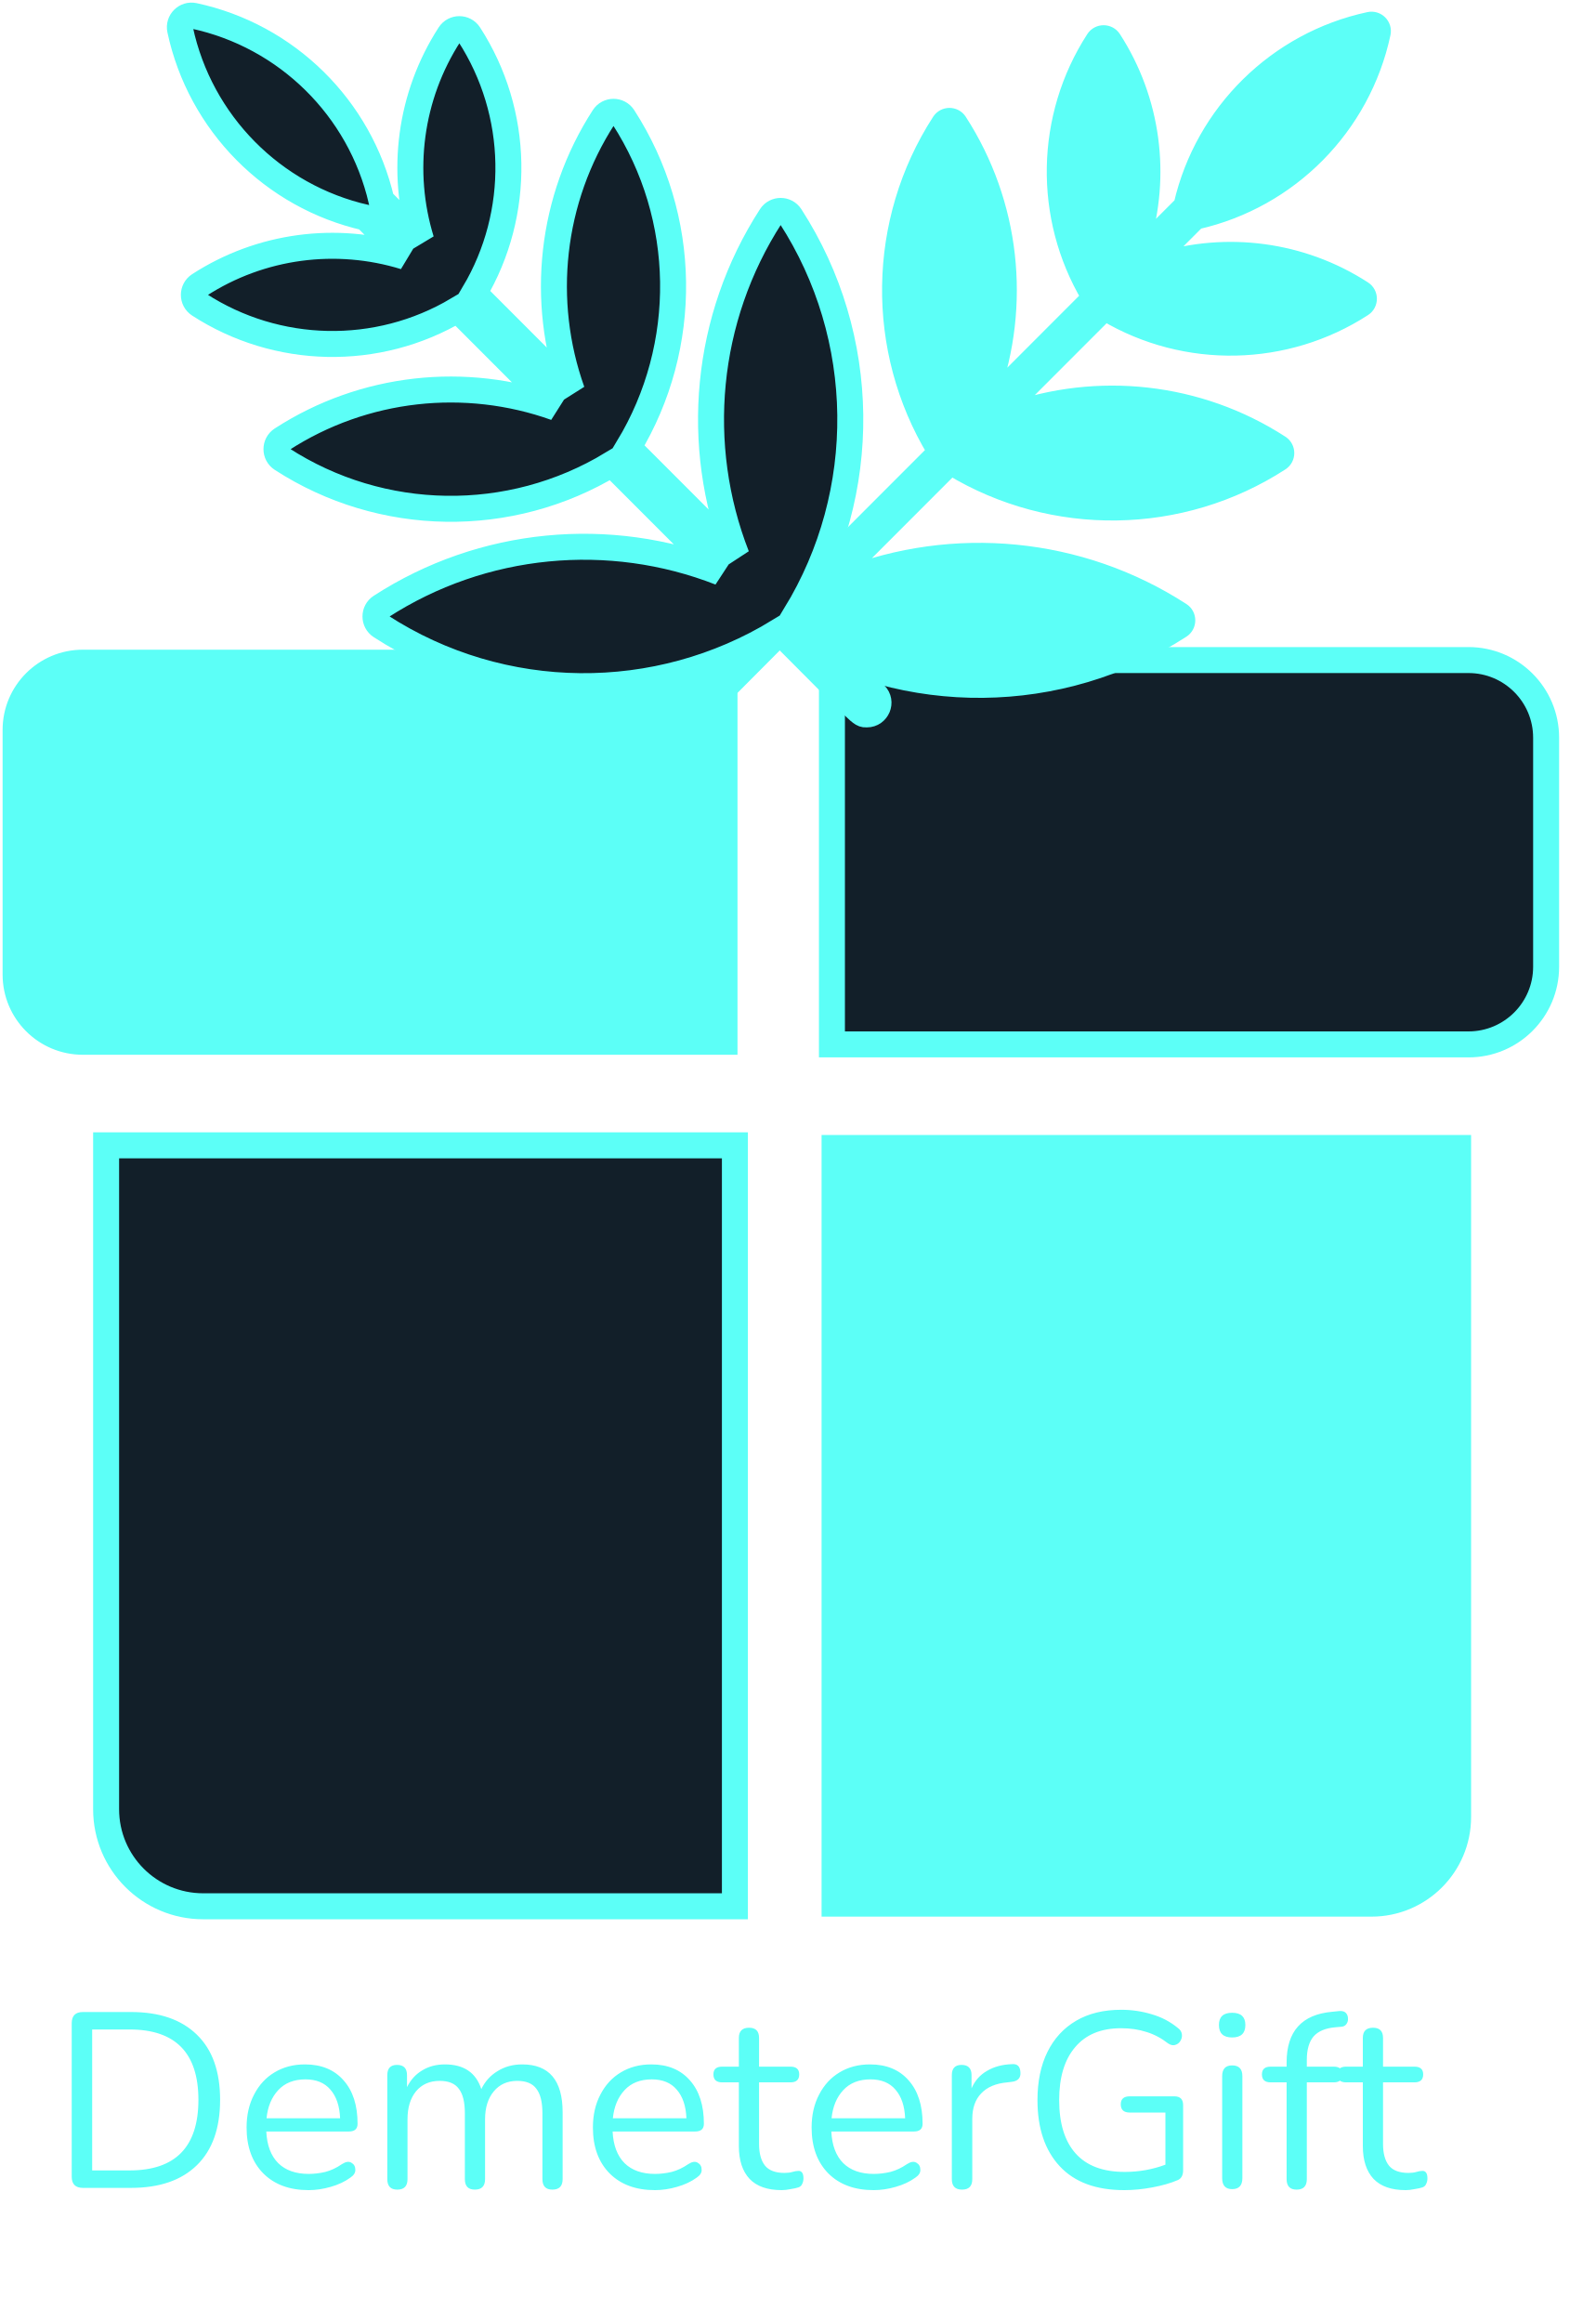
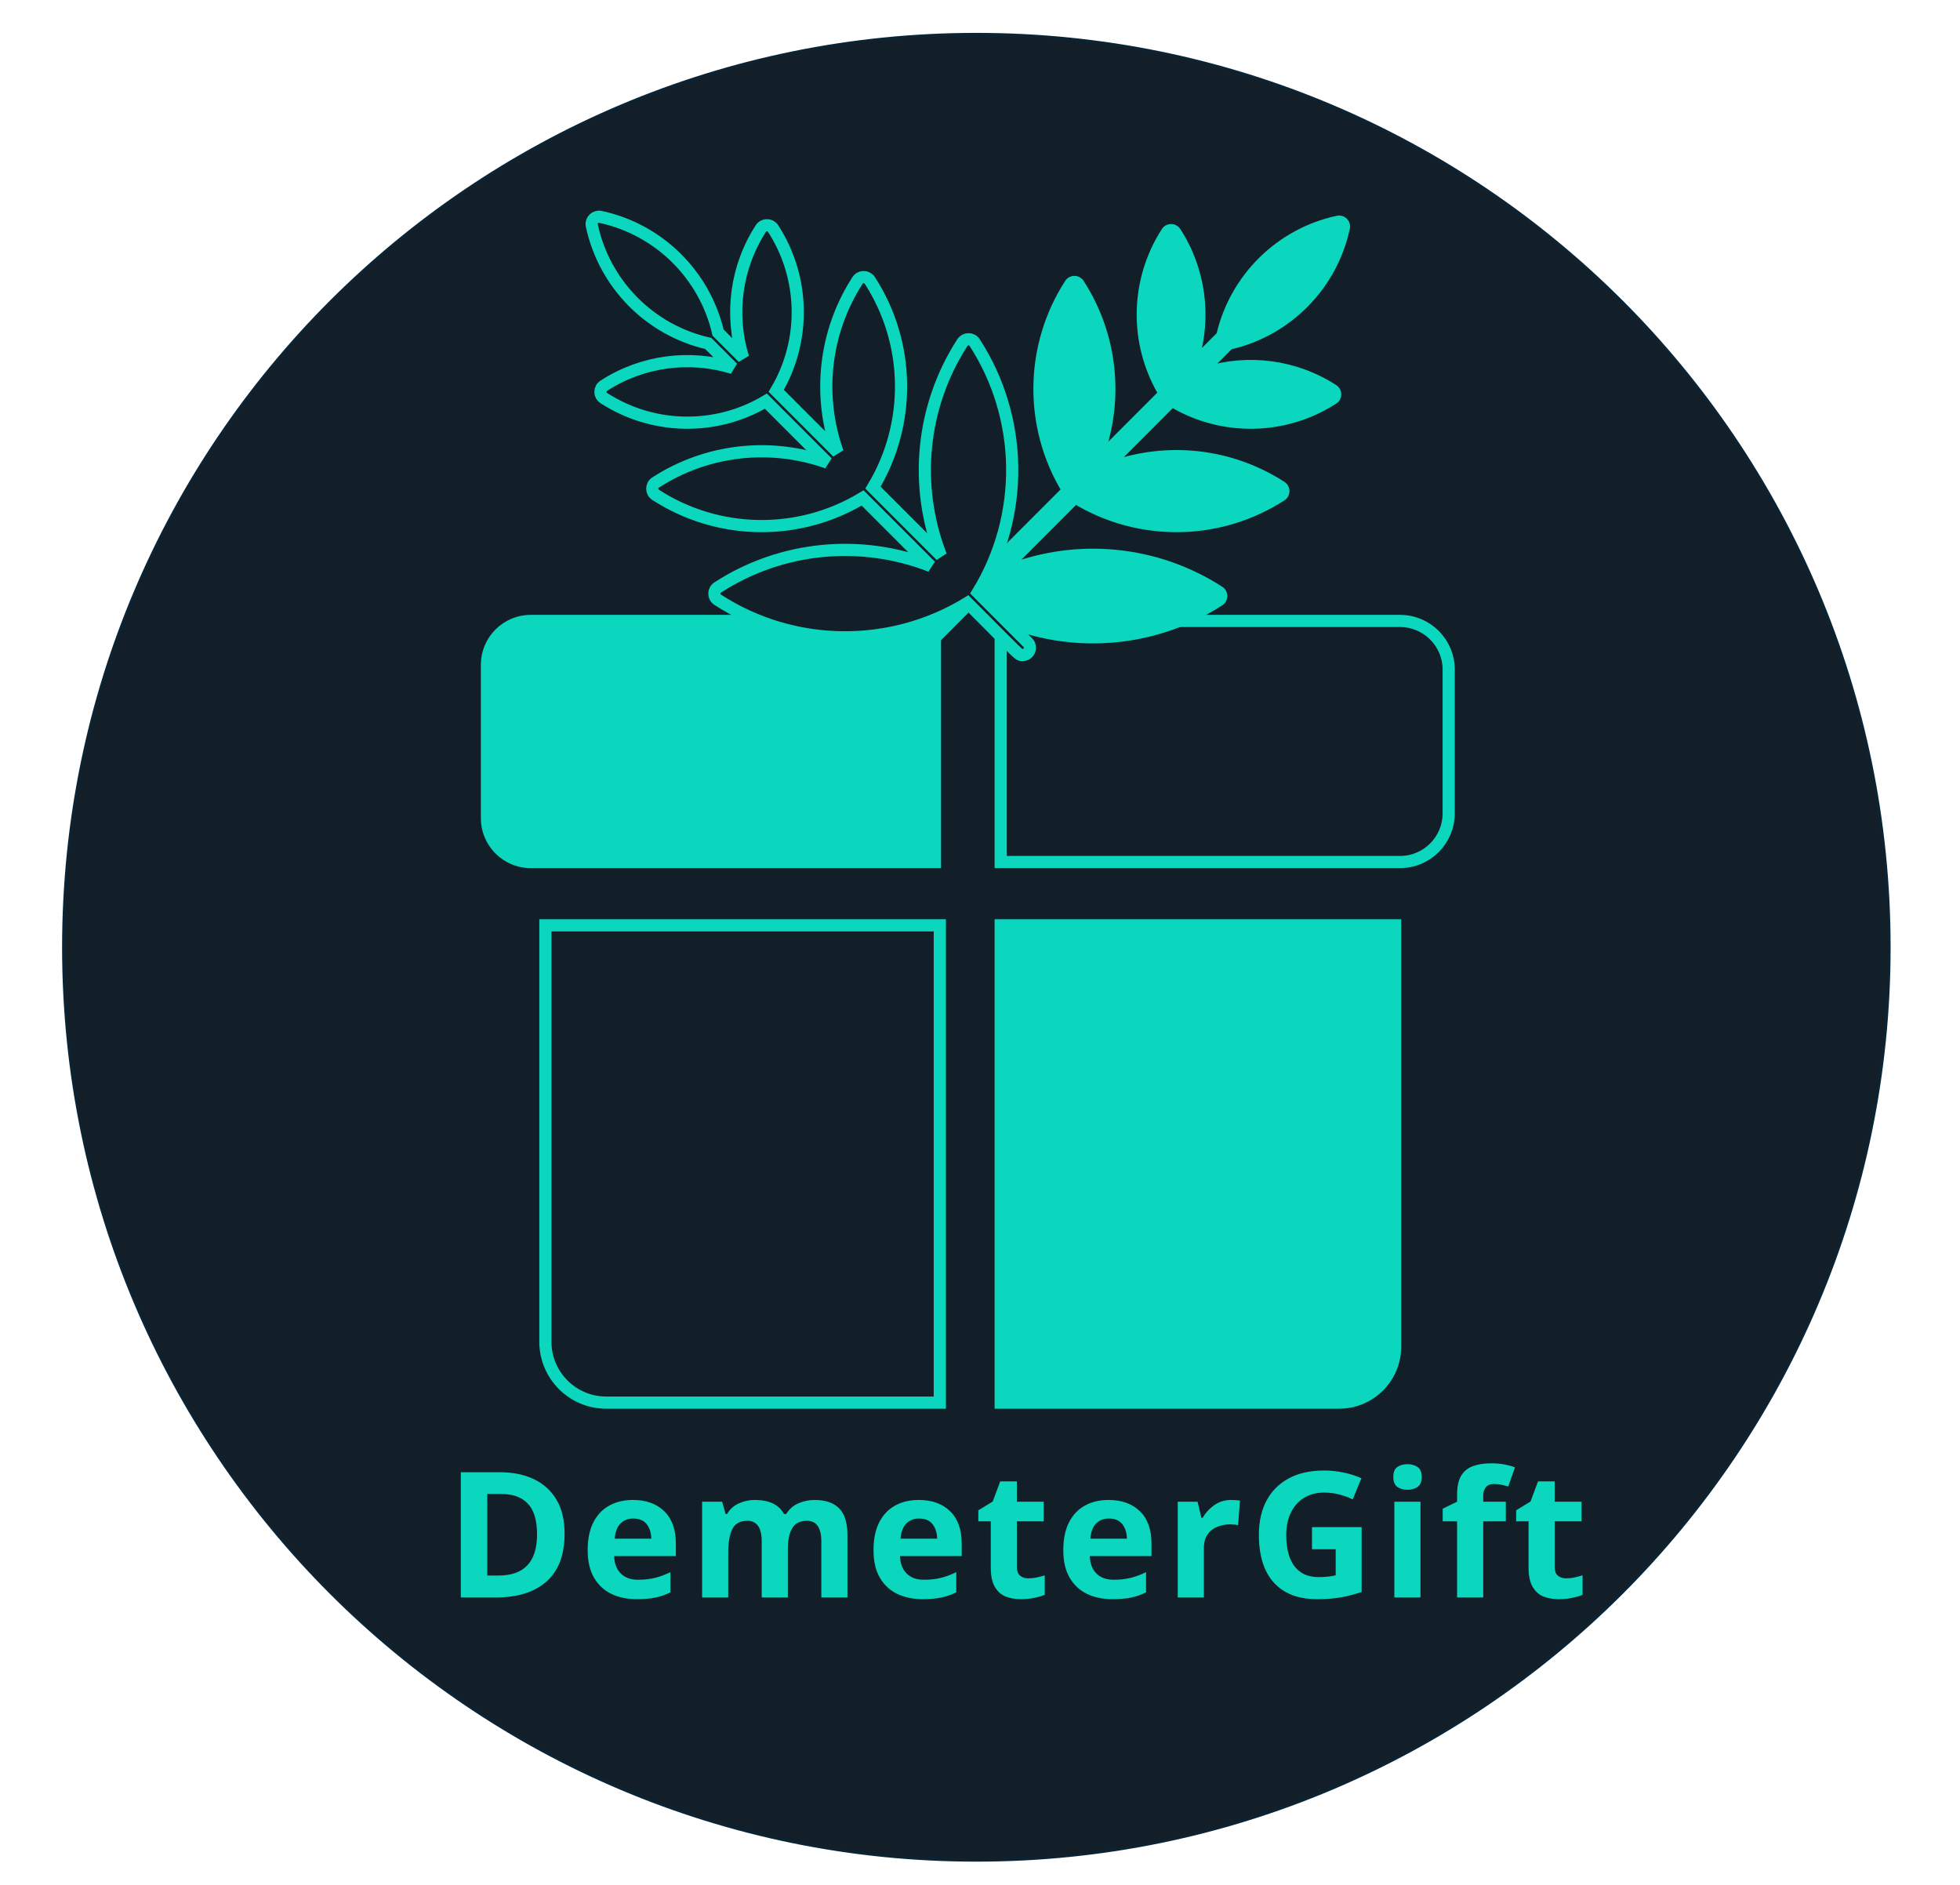
- <svg xmlns="http://www.w3.org/2000/svg" width="307" height="447" viewBox="0 0 307 447" fill="none">
-   <path fill-rule="evenodd" clip-rule="evenodd" d="M20.423 220.391H141.445V366.813H39.1C28.785 366.813 20.423 358.451 20.423 348.137V220.391Z" fill="#121F29" stroke="#5CFFF7" stroke-width="5" />
-   <path fill-rule="evenodd" clip-rule="evenodd" d="M141.445 202.462V125.516L15.941 125.516C7.689 125.516 1 132.205 1 140.457V187.521C1 195.773 7.689 202.462 15.941 202.462H141.445Z" fill="#5CFFF7" stroke="#5CFFF7" />
-   <path fill-rule="evenodd" clip-rule="evenodd" d="M160.121 200.968V127.01L282.637 127.01C290.889 127.01 297.578 133.699 297.578 141.951V186.027C297.578 194.279 290.889 200.968 282.637 200.968H160.121Z" fill="#121F29" stroke="#5CFFF7" stroke-width="5" />
-   <path fill-rule="evenodd" clip-rule="evenodd" d="M282.637 218.897H158.627V368.307H263.961C274.276 368.307 282.637 359.945 282.637 349.631V218.897Z" fill="#5CFFF7" stroke="#5CFFF7" />
-   <path d="M222.917 50.141C236.061 46.092 250.598 47.91 262.485 55.606C263.844 56.487 263.85 58.486 262.485 59.37C247.551 69.039 228.226 69.529 212.737 60.327L193.89 79.188C211.201 73.006 230.749 75.041 246.587 85.296C247.946 86.177 247.952 88.175 246.587 89.059C227.374 101.499 202.644 101.873 183.063 90.022L162.198 110.901C183.486 102.572 207.884 104.768 227.531 117.489C228.891 118.37 228.896 120.369 227.531 121.252C204.128 136.406 174.249 136.519 150.889 122.218C134.364 138.754 135.275 138.214 133.976 138.214C131.999 138.214 130.977 135.804 132.392 134.388L147.721 119.049C133.331 95.51 133.651 65.607 148.686 42.353C149.57 40.987 151.567 40.993 152.447 42.353C165.16 62.014 167.354 86.429 159.03 107.732L179.896 86.852C168.081 67.303 168.4 42.551 180.858 23.285C181.74 21.922 183.736 21.922 184.619 23.285C194.867 39.134 196.9 58.695 190.722 76.019L209.57 57.158C200.458 41.799 200.776 22.456 210.527 7.377C211.409 6.013 213.406 6.013 214.288 7.377C221.98 19.272 223.796 33.818 219.75 46.971L227.405 39.312C231.53 21.529 245.609 7.633 263.492 3.798C265.076 3.459 266.492 4.868 266.151 6.459C262.302 24.433 248.31 38.569 230.426 42.626L222.917 50.141Z" fill="#5CFFF7" stroke="#5CFFF7" stroke-width="3" />
-   <path d="M77.903 49.393C64.759 45.345 50.222 47.162 38.335 54.859C36.975 55.74 36.97 57.739 38.335 58.623C53.268 68.292 72.593 68.782 88.082 59.58L106.93 78.441C89.618 72.259 70.071 74.294 54.233 84.549C52.873 85.429 52.868 87.428 54.233 88.312C73.445 100.752 98.176 101.125 117.757 89.275L138.622 110.154C117.334 101.825 92.935 104.021 73.288 116.742C71.928 117.623 71.923 119.621 73.288 120.505C96.691 135.659 126.571 135.772 149.931 121.471C166.456 138.007 165.545 137.467 166.844 137.467C168.821 137.467 169.843 135.057 168.427 133.641L153.098 118.301C167.489 94.763 167.169 64.859 152.133 41.606C151.25 40.24 149.252 40.246 148.372 41.606C135.659 61.267 133.466 85.682 141.789 106.985L120.924 86.105C132.739 66.556 132.419 41.804 119.962 22.538C119.08 21.175 117.083 21.175 116.201 22.538C105.953 38.387 103.92 57.948 110.097 75.272L91.249 56.411C100.361 41.052 100.043 21.709 90.292 6.629C89.41 5.266 87.414 5.266 86.531 6.629C78.84 18.525 77.024 33.071 81.07 46.224L73.415 38.565C69.29 20.782 55.21 6.886 37.327 3.051C35.743 2.711 34.328 4.121 34.668 5.712C38.517 23.686 52.51 37.822 70.394 41.879L77.903 49.393Z" fill="#121F29" stroke="#5CFFF7" stroke-width="5" />
-   <path d="M15.963 421C14.523 421 13.803 420.28 13.803 418.84V389.32C13.803 387.88 14.523 387.16 15.963 387.16H25.227C30.699 387.16 34.923 388.616 37.899 391.528C40.875 394.408 42.363 398.584 42.363 404.056C42.363 409.528 40.875 413.72 37.899 416.632C34.923 419.544 30.699 421 25.227 421H15.963ZM17.739 417.64H24.939C33.771 417.64 38.187 413.112 38.187 404.056C38.187 395.032 33.771 390.52 24.939 390.52H17.739V417.64ZM59.412 421.432C55.732 421.432 52.82 420.36 50.676 418.216C48.532 416.04 47.46 413.096 47.46 409.384C47.46 406.984 47.94 404.872 48.9 403.048C49.86 401.192 51.172 399.768 52.836 398.776C54.532 397.752 56.484 397.24 58.692 397.24C61.86 397.24 64.34 398.264 66.132 400.312C67.924 402.328 68.82 405.112 68.82 408.664C68.82 409.656 68.26 410.152 67.14 410.152H51.252C51.38 412.808 52.148 414.84 53.556 416.248C54.964 417.624 56.916 418.312 59.412 418.312C60.468 418.312 61.54 418.184 62.628 417.928C63.716 417.64 64.772 417.144 65.796 416.44C66.532 415.96 67.14 415.864 67.62 416.152C68.132 416.44 68.388 416.888 68.388 417.496C68.42 418.072 68.1 418.584 67.428 419.032C66.372 419.8 65.108 420.392 63.636 420.808C62.196 421.224 60.788 421.432 59.412 421.432ZM58.788 400.12C56.58 400.12 54.836 400.808 53.556 402.184C52.276 403.56 51.524 405.368 51.3 407.608H65.46C65.364 405.24 64.74 403.4 63.588 402.088C62.468 400.776 60.868 400.12 58.788 400.12ZM76.463 421.336C75.183 421.336 74.543 420.664 74.543 419.32V399.304C74.543 397.992 75.167 397.336 76.415 397.336C77.695 397.336 78.335 397.992 78.335 399.304V401.608C79.039 400.2 80.015 399.128 81.263 398.392C82.511 397.624 83.967 397.24 85.631 397.24C89.279 397.24 91.615 398.824 92.639 401.992C93.343 400.52 94.383 399.368 95.759 398.536C97.135 397.672 98.719 397.24 100.511 397.24C105.695 397.24 108.287 400.312 108.287 406.456V419.32C108.287 420.664 107.631 421.336 106.319 421.336C105.039 421.336 104.399 420.664 104.399 419.32V406.648C104.399 404.504 104.015 402.936 103.247 401.944C102.511 400.92 101.279 400.408 99.551 400.408C97.663 400.408 96.159 401.08 95.039 402.424C93.919 403.768 93.359 405.56 93.359 407.8V419.32C93.359 420.664 92.703 421.336 91.391 421.336C90.111 421.336 89.471 420.664 89.471 419.32V406.648C89.471 404.504 89.087 402.936 88.319 401.944C87.583 400.92 86.351 400.408 84.623 400.408C82.703 400.408 81.183 401.08 80.063 402.424C78.975 403.768 78.431 405.56 78.431 407.8V419.32C78.431 420.664 77.775 421.336 76.463 421.336ZM126.068 421.432C122.388 421.432 119.476 420.36 117.332 418.216C115.188 416.04 114.116 413.096 114.116 409.384C114.116 406.984 114.596 404.872 115.556 403.048C116.516 401.192 117.828 399.768 119.492 398.776C121.188 397.752 123.14 397.24 125.348 397.24C128.516 397.24 130.996 398.264 132.788 400.312C134.58 402.328 135.476 405.112 135.476 408.664C135.476 409.656 134.916 410.152 133.796 410.152H117.908C118.036 412.808 118.804 414.84 120.212 416.248C121.62 417.624 123.572 418.312 126.068 418.312C127.124 418.312 128.196 418.184 129.284 417.928C130.372 417.64 131.428 417.144 132.452 416.44C133.188 415.96 133.796 415.864 134.276 416.152C134.788 416.44 135.044 416.888 135.044 417.496C135.076 418.072 134.756 418.584 134.084 419.032C133.028 419.8 131.764 420.392 130.292 420.808C128.852 421.224 127.444 421.432 126.068 421.432ZM125.444 400.12C123.236 400.12 121.492 400.808 120.212 402.184C118.932 403.56 118.18 405.368 117.956 407.608H132.116C132.02 405.24 131.396 403.4 130.244 402.088C129.124 400.776 127.524 400.12 125.444 400.12ZM150.463 421.432C147.711 421.432 145.647 420.712 144.271 419.272C142.895 417.8 142.207 415.688 142.207 412.936V400.696H138.991C137.871 400.696 137.311 400.184 137.311 399.16C137.311 398.168 137.871 397.672 138.991 397.672H142.207V392.152C142.207 390.84 142.863 390.184 144.175 390.184C145.455 390.184 146.095 390.84 146.095 392.152V397.672H152.143C153.263 397.672 153.823 398.168 153.823 399.16C153.823 400.184 153.263 400.696 152.143 400.696H146.095V412.552C146.095 414.376 146.479 415.768 147.247 416.728C148.015 417.656 149.263 418.12 150.991 418.12C151.599 418.12 152.111 418.056 152.527 417.928C152.943 417.8 153.311 417.736 153.631 417.736C153.919 417.704 154.159 417.8 154.351 418.024C154.543 418.248 154.639 418.632 154.639 419.176C154.639 419.56 154.559 419.912 154.399 420.232C154.271 420.552 154.031 420.776 153.679 420.904C153.295 421.032 152.783 421.144 152.143 421.24C151.535 421.368 150.975 421.432 150.463 421.432ZM168.162 421.432C164.482 421.432 161.57 420.36 159.426 418.216C157.282 416.04 156.21 413.096 156.21 409.384C156.21 406.984 156.69 404.872 157.65 403.048C158.61 401.192 159.922 399.768 161.586 398.776C163.282 397.752 165.234 397.24 167.442 397.24C170.61 397.24 173.09 398.264 174.882 400.312C176.674 402.328 177.57 405.112 177.57 408.664C177.57 409.656 177.01 410.152 175.89 410.152H160.002C160.13 412.808 160.898 414.84 162.306 416.248C163.714 417.624 165.666 418.312 168.162 418.312C169.218 418.312 170.29 418.184 171.378 417.928C172.466 417.64 173.522 417.144 174.546 416.44C175.282 415.96 175.89 415.864 176.37 416.152C176.882 416.44 177.138 416.888 177.138 417.496C177.17 418.072 176.85 418.584 176.178 419.032C175.122 419.8 173.858 420.392 172.386 420.808C170.946 421.224 169.538 421.432 168.162 421.432ZM167.538 400.12C165.33 400.12 163.586 400.808 162.306 402.184C161.026 403.56 160.274 405.368 160.05 407.608H174.21C174.114 405.24 173.49 403.4 172.338 402.088C171.218 400.776 169.618 400.12 167.538 400.12ZM185.165 421.336C183.853 421.336 183.197 420.664 183.197 419.32V399.304C183.197 397.992 183.821 397.336 185.069 397.336C186.349 397.336 186.989 397.992 186.989 399.304V401.848C187.629 400.376 188.621 399.256 189.965 398.488C191.309 397.688 192.909 397.256 194.765 397.192C195.789 397.096 196.333 397.608 196.397 398.728C196.493 399.848 195.917 400.472 194.669 400.6L193.901 400.696C191.693 400.888 190.013 401.592 188.861 402.808C187.709 403.992 187.133 405.624 187.133 407.704V419.32C187.133 420.664 186.477 421.336 185.165 421.336ZM216.384 421.432C210.944 421.432 206.8 419.896 203.952 416.824C201.104 413.752 199.68 409.512 199.68 404.104C199.68 400.52 200.32 397.432 201.6 394.84C202.88 392.248 204.72 390.248 207.12 388.84C209.52 387.432 212.416 386.728 215.808 386.728C217.824 386.728 219.776 387.016 221.664 387.592C223.552 388.136 225.232 389.016 226.704 390.232C227.152 390.552 227.408 390.952 227.472 391.432C227.536 391.88 227.44 392.312 227.184 392.728C226.96 393.112 226.624 393.368 226.176 393.496C225.76 393.624 225.312 393.528 224.832 393.208C223.52 392.184 222.128 391.448 220.656 391C219.184 390.52 217.552 390.28 215.76 390.28C211.92 390.28 208.976 391.496 206.928 393.928C204.88 396.328 203.856 399.72 203.856 404.104C203.856 408.584 204.912 412.008 207.024 414.376C209.136 416.744 212.288 417.928 216.48 417.928C219.2 417.928 221.808 417.464 224.304 416.536V406.504H217.44C216.288 406.504 215.712 405.976 215.712 404.92C215.712 403.896 216.288 403.384 217.44 403.384H226.032C227.152 403.384 227.712 403.944 227.712 405.064V417.592C227.712 418.584 227.36 419.224 226.656 419.512C225.312 420.088 223.696 420.552 221.808 420.904C219.952 421.256 218.144 421.432 216.384 421.432ZM237.148 392.056C235.452 392.056 234.604 391.256 234.604 389.656C234.604 388.088 235.452 387.304 237.148 387.304C238.844 387.304 239.692 388.088 239.692 389.656C239.692 391.256 238.844 392.056 237.148 392.056ZM237.148 421.24C235.868 421.24 235.228 420.536 235.228 419.128V399.496C235.228 398.12 235.868 397.432 237.148 397.432C238.46 397.432 239.116 398.12 239.116 399.496V419.128C239.116 420.536 238.46 421.24 237.148 421.24ZM249.552 421.336C248.272 421.336 247.632 420.664 247.632 419.32V400.696H244.56C243.44 400.696 242.88 400.184 242.88 399.16C242.88 398.168 243.44 397.672 244.56 397.672H247.632V396.856C247.632 390.872 250.56 387.624 256.416 387.112L257.808 386.968C258.384 386.936 258.8 387.064 259.056 387.352C259.312 387.64 259.44 387.992 259.44 388.408C259.472 388.792 259.376 389.144 259.152 389.464C258.928 389.784 258.608 389.96 258.192 389.992L257.088 390.088C255.136 390.248 253.712 390.84 252.816 391.864C251.952 392.888 251.52 394.392 251.52 396.376V397.672H256.704C257.824 397.672 258.384 398.168 258.384 399.16C258.384 400.184 257.824 400.696 256.704 400.696H251.52V419.32C251.52 420.664 250.864 421.336 249.552 421.336ZM270.557 421.432C267.805 421.432 265.741 420.712 264.365 419.272C262.989 417.8 262.301 415.688 262.301 412.936V400.696H259.085C257.965 400.696 257.405 400.184 257.405 399.16C257.405 398.168 257.965 397.672 259.085 397.672H262.301V392.152C262.301 390.84 262.957 390.184 264.269 390.184C265.549 390.184 266.189 390.84 266.189 392.152V397.672H272.237C273.357 397.672 273.917 398.168 273.917 399.16C273.917 400.184 273.357 400.696 272.237 400.696H266.189V412.552C266.189 414.376 266.573 415.768 267.341 416.728C268.109 417.656 269.357 418.12 271.085 418.12C271.693 418.12 272.205 418.056 272.621 417.928C273.037 417.8 273.405 417.736 273.725 417.736C274.013 417.704 274.253 417.8 274.445 418.024C274.637 418.248 274.733 418.632 274.733 419.176C274.733 419.56 274.653 419.912 274.493 420.232C274.365 420.552 274.125 420.776 273.773 420.904C273.389 421.032 272.877 421.144 272.237 421.24C271.629 421.368 271.069 421.432 270.557 421.432Z" fill="#5CFFF7" />
+ <svg xmlns="http://www.w3.org/2000/svg" width="805px" height="774px" viewBox="0 0 805 774" version="1.1">
+   <g id="Logo1" stroke="none" stroke-width="1" fill="none" fill-rule="evenodd">
+     <g id="Group-2" transform="translate(26, 14)">
+       <circle id="Oval" stroke="#0B2435" fill="#121F29" cx="375" cy="375" r="375" />
+       <g id="Group" transform="translate(129, 75)">
+         <g id="Group-3" transform="translate(43, 0)" stroke="#0BD6BE">
+           <path d="M26,291 L188,291 L188,487 L51,487 C37.193,487 26,475.807 26,462 L26,291 L26,291 Z" id="Rectangle" stroke-width="5" fill="#121F29" />
+           <path d="M42.5,121.5 L145.5,121.5 L145.5,289.5 C145.5,300.546 136.546,309.5 125.5,309.5 L62.5,309.5 C51.454,309.5 42.5,300.546 42.5,289.5 L42.5,121.5 L42.5,121.5 Z" id="Rectangle" fill="#0BD6BE" transform="translate(94, 215.5) scale(1, -1) rotate(90) translate(-94, -215.5) " />
+           <path d="M255.5,123.5 L354.5,123.5 L354.5,287.5 C354.5,298.546 345.546,307.5 334.5,307.5 L275.5,307.5 C264.454,307.5 255.5,298.546 255.5,287.5 L255.5,123.5 L255.5,123.5 Z" id="Rectangle" stroke-width="5" fill="#121F29" transform="translate(305, 215.5) scale(-1, -1) rotate(90) translate(-305, -215.5) " />
+           <path d="M211,289 L377,289 L377,489 L236,489 C222.193,489 211,477.807 211,464 L211,289 L211,289 Z" id="Rectangle" fill="#0BD6BE" transform="translate(294, 389) scale(-1, 1) translate(-294, -389) " />
+           <g id="palm" transform="translate(175, 1)" fill="#0BD6BE" fill-rule="nonzero" stroke-width="3">
+             <path d="M122.058,62.102 C139.652,56.683 159.111,59.116 175.023,69.419 C176.843,70.598 176.851,73.273 175.023,74.456 C155.033,87.4 129.165,88.056 108.431,75.738 L83.202,100.985 C106.375,92.71 132.542,95.434 153.742,109.161 C155.562,110.34 155.569,113.016 153.742,114.199 C128.024,130.851 94.921,131.351 68.709,115.487 L40.779,143.437 C69.275,132.287 101.935,135.226 128.235,152.255 C130.055,153.434 130.062,156.11 128.235,157.293 C96.907,177.577 56.91,177.729 25.641,158.585 C3.521,180.721 4.74,179.997 3.001,179.997 C0.355,179.997 -1.013,176.772 0.882,174.876 L21.401,154.343 C2.138,122.834 2.566,82.805 22.693,51.678 C23.876,49.849 26.549,49.857 27.727,51.678 C44.745,77.996 47.681,110.679 36.539,139.194 L64.47,111.245 C48.654,85.076 49.082,51.943 65.758,26.154 C66.938,24.329 69.611,24.329 70.792,26.154 C84.51,47.369 87.231,73.554 78.962,96.743 L104.192,71.496 C91.995,50.936 92.421,25.044 105.473,4.858 C106.654,3.034 109.327,3.033 110.507,4.858 C120.804,20.781 123.234,40.253 117.819,57.86 L128.065,47.607 C133.587,23.803 152.434,5.201 176.372,0.068 C178.493,-0.386 180.387,1.501 179.932,3.63 C174.779,27.69 156.049,46.612 132.11,52.044 L122.058,62.102 Z" id="Path" />
+           </g>
+           <g id="palm" transform="translate(135, 90) scale(-1, 1) translate(-135, -90) translate(45, 0)" fill="#121F29" fill-rule="nonzero" stroke-width="5">
+             <path d="M122.058,62.102 C139.652,56.683 159.111,59.116 175.023,69.419 C176.843,70.598 176.851,73.273 175.023,74.456 C155.033,87.4 129.165,88.056 108.431,75.738 L83.202,100.985 C106.375,92.71 132.542,95.434 153.742,109.161 C155.562,110.34 155.569,113.016 153.742,114.199 C128.024,130.851 94.921,131.351 68.709,115.487 L40.779,143.437 C69.275,132.287 101.935,135.226 128.235,152.255 C130.055,153.434 130.062,156.11 128.235,157.293 C96.907,177.577 56.91,177.729 25.641,158.585 C3.521,180.721 4.74,179.997 3.001,179.997 C0.355,179.997 -1.013,176.772 0.882,174.876 L21.401,154.343 C2.138,122.834 2.566,82.805 22.693,51.678 C23.876,49.849 26.549,49.857 27.727,51.678 C44.745,77.996 47.681,110.679 36.539,139.194 L64.47,111.245 C48.654,85.076 49.082,51.943 65.758,26.154 C66.938,24.329 69.611,24.329 70.792,26.154 C84.51,47.369 87.231,73.554 78.962,96.743 L104.192,71.496 C91.995,50.936 92.421,25.044 105.473,4.858 C106.654,3.034 109.327,3.033 110.507,4.858 C120.804,20.781 123.234,40.253 117.819,57.86 L128.065,47.607 C133.587,23.803 152.434,5.201 176.372,0.068 C178.493,-0.386 180.387,1.501 179.932,3.63 C174.779,27.69 156.049,46.612 132.11,52.044 L122.058,62.102 Z" id="Path" />
+           </g>
+         </g>
+         <text id="DemeterGift" font-family="Nunito-Bold, Nunito" font-size="72" font-weight="bold" letter-spacing="2.073" fill="#0BD6BE">
+           <tspan x="27.776" y="567">DemeterGift</tspan>
+         </text>
+       </g>
+     </g>
+   </g>
</svg>
